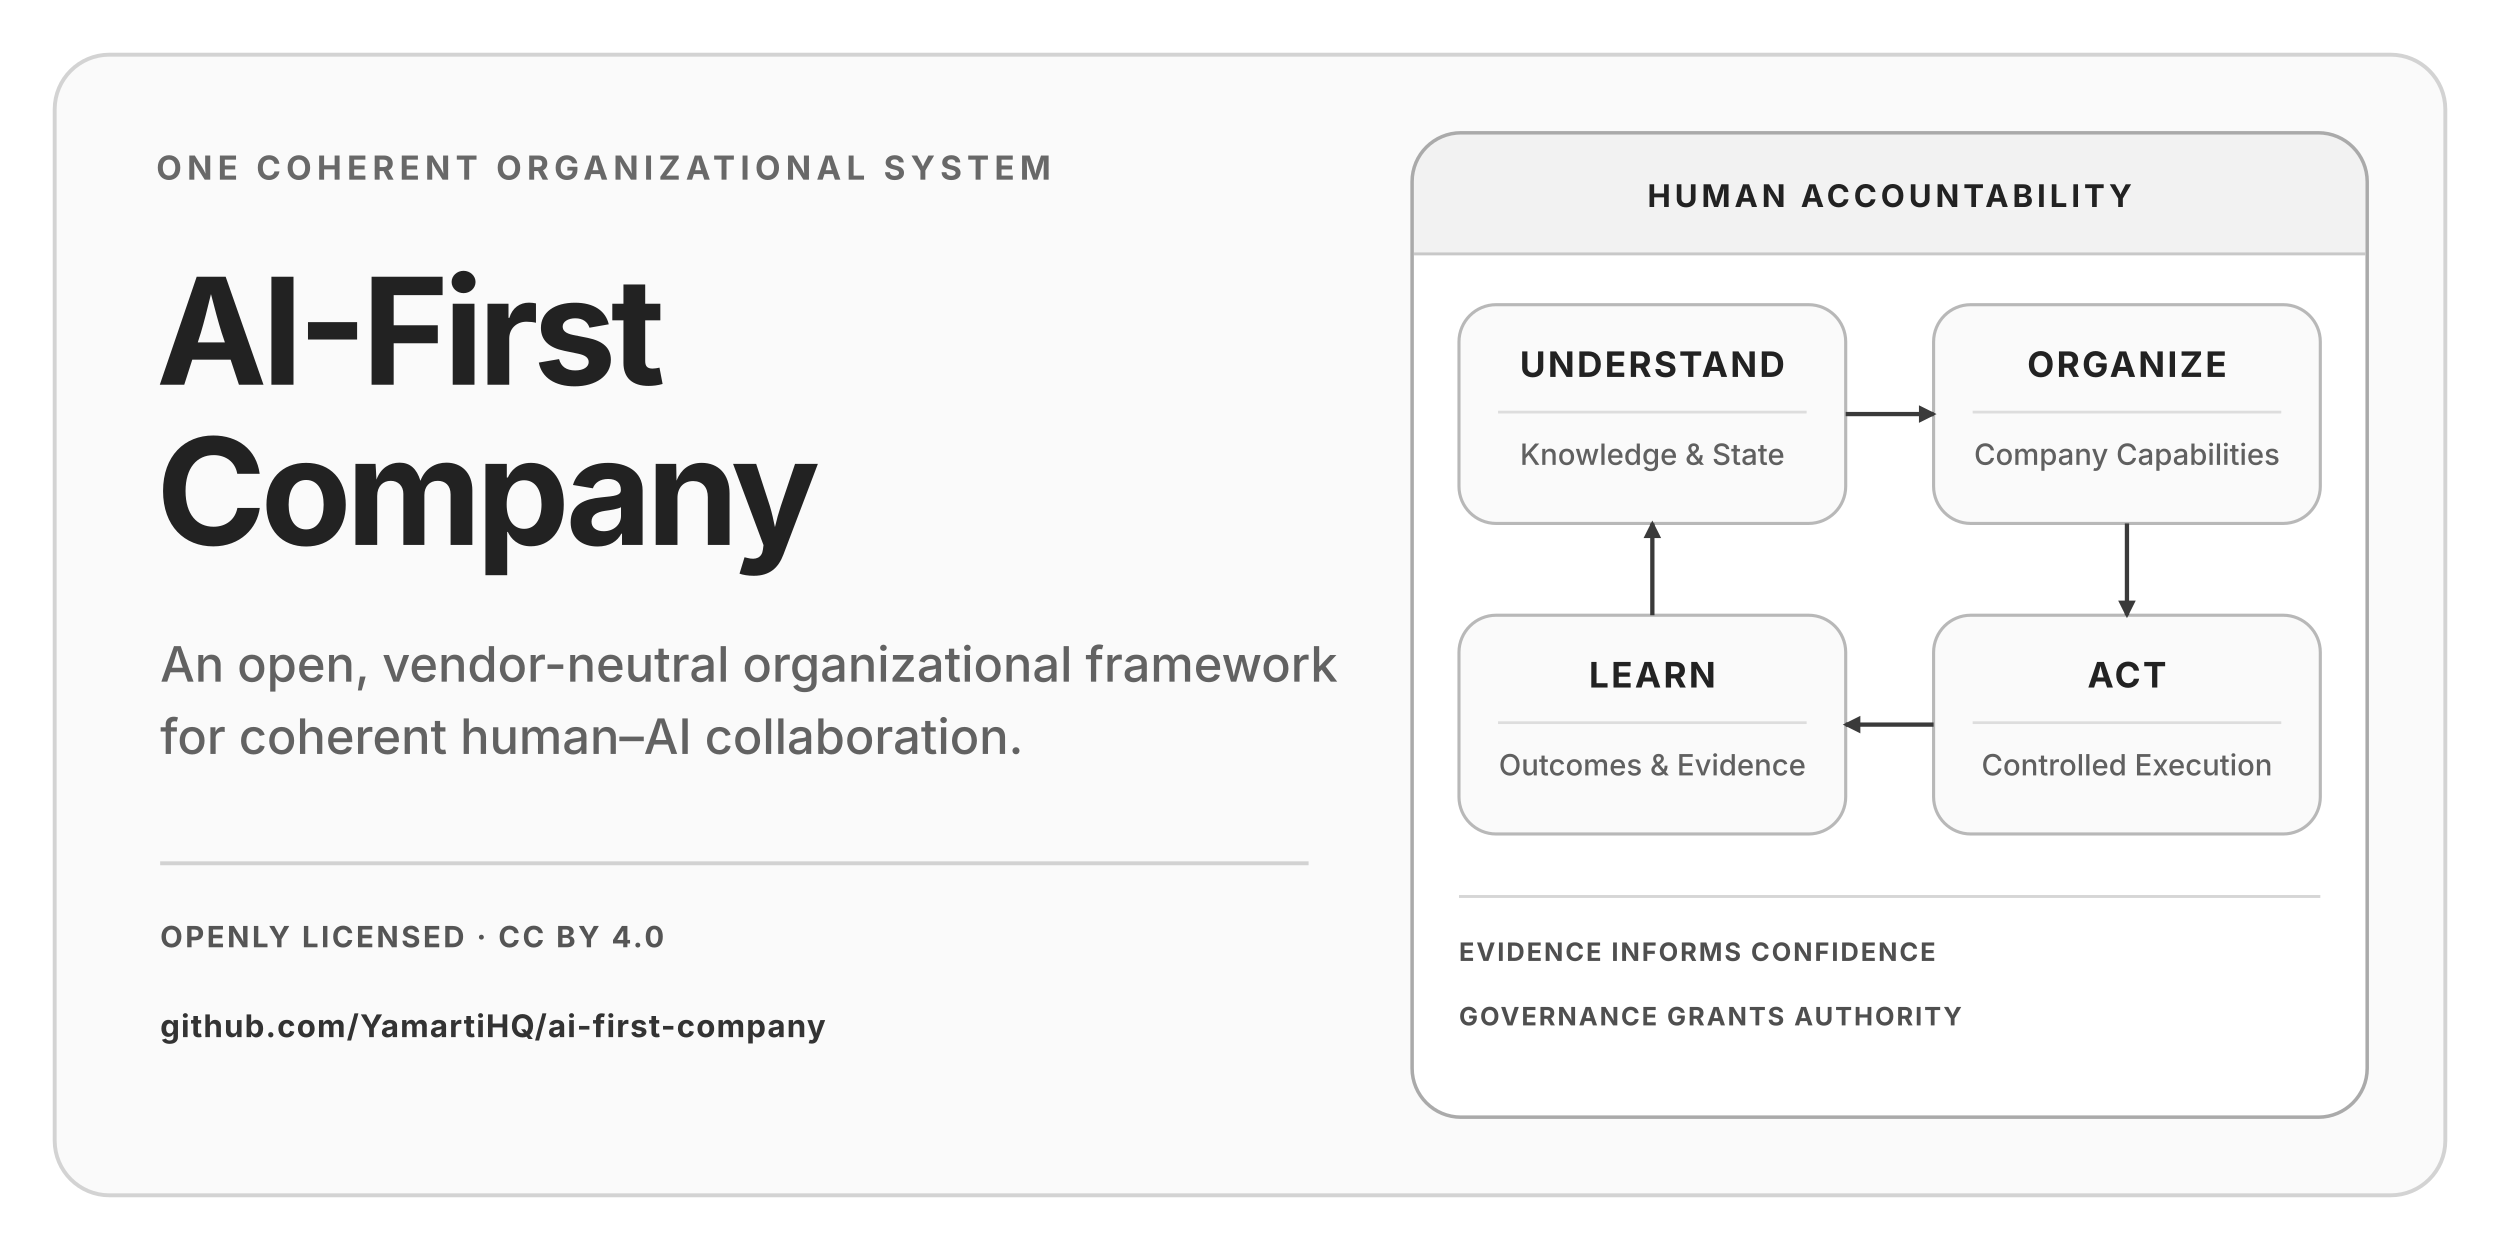
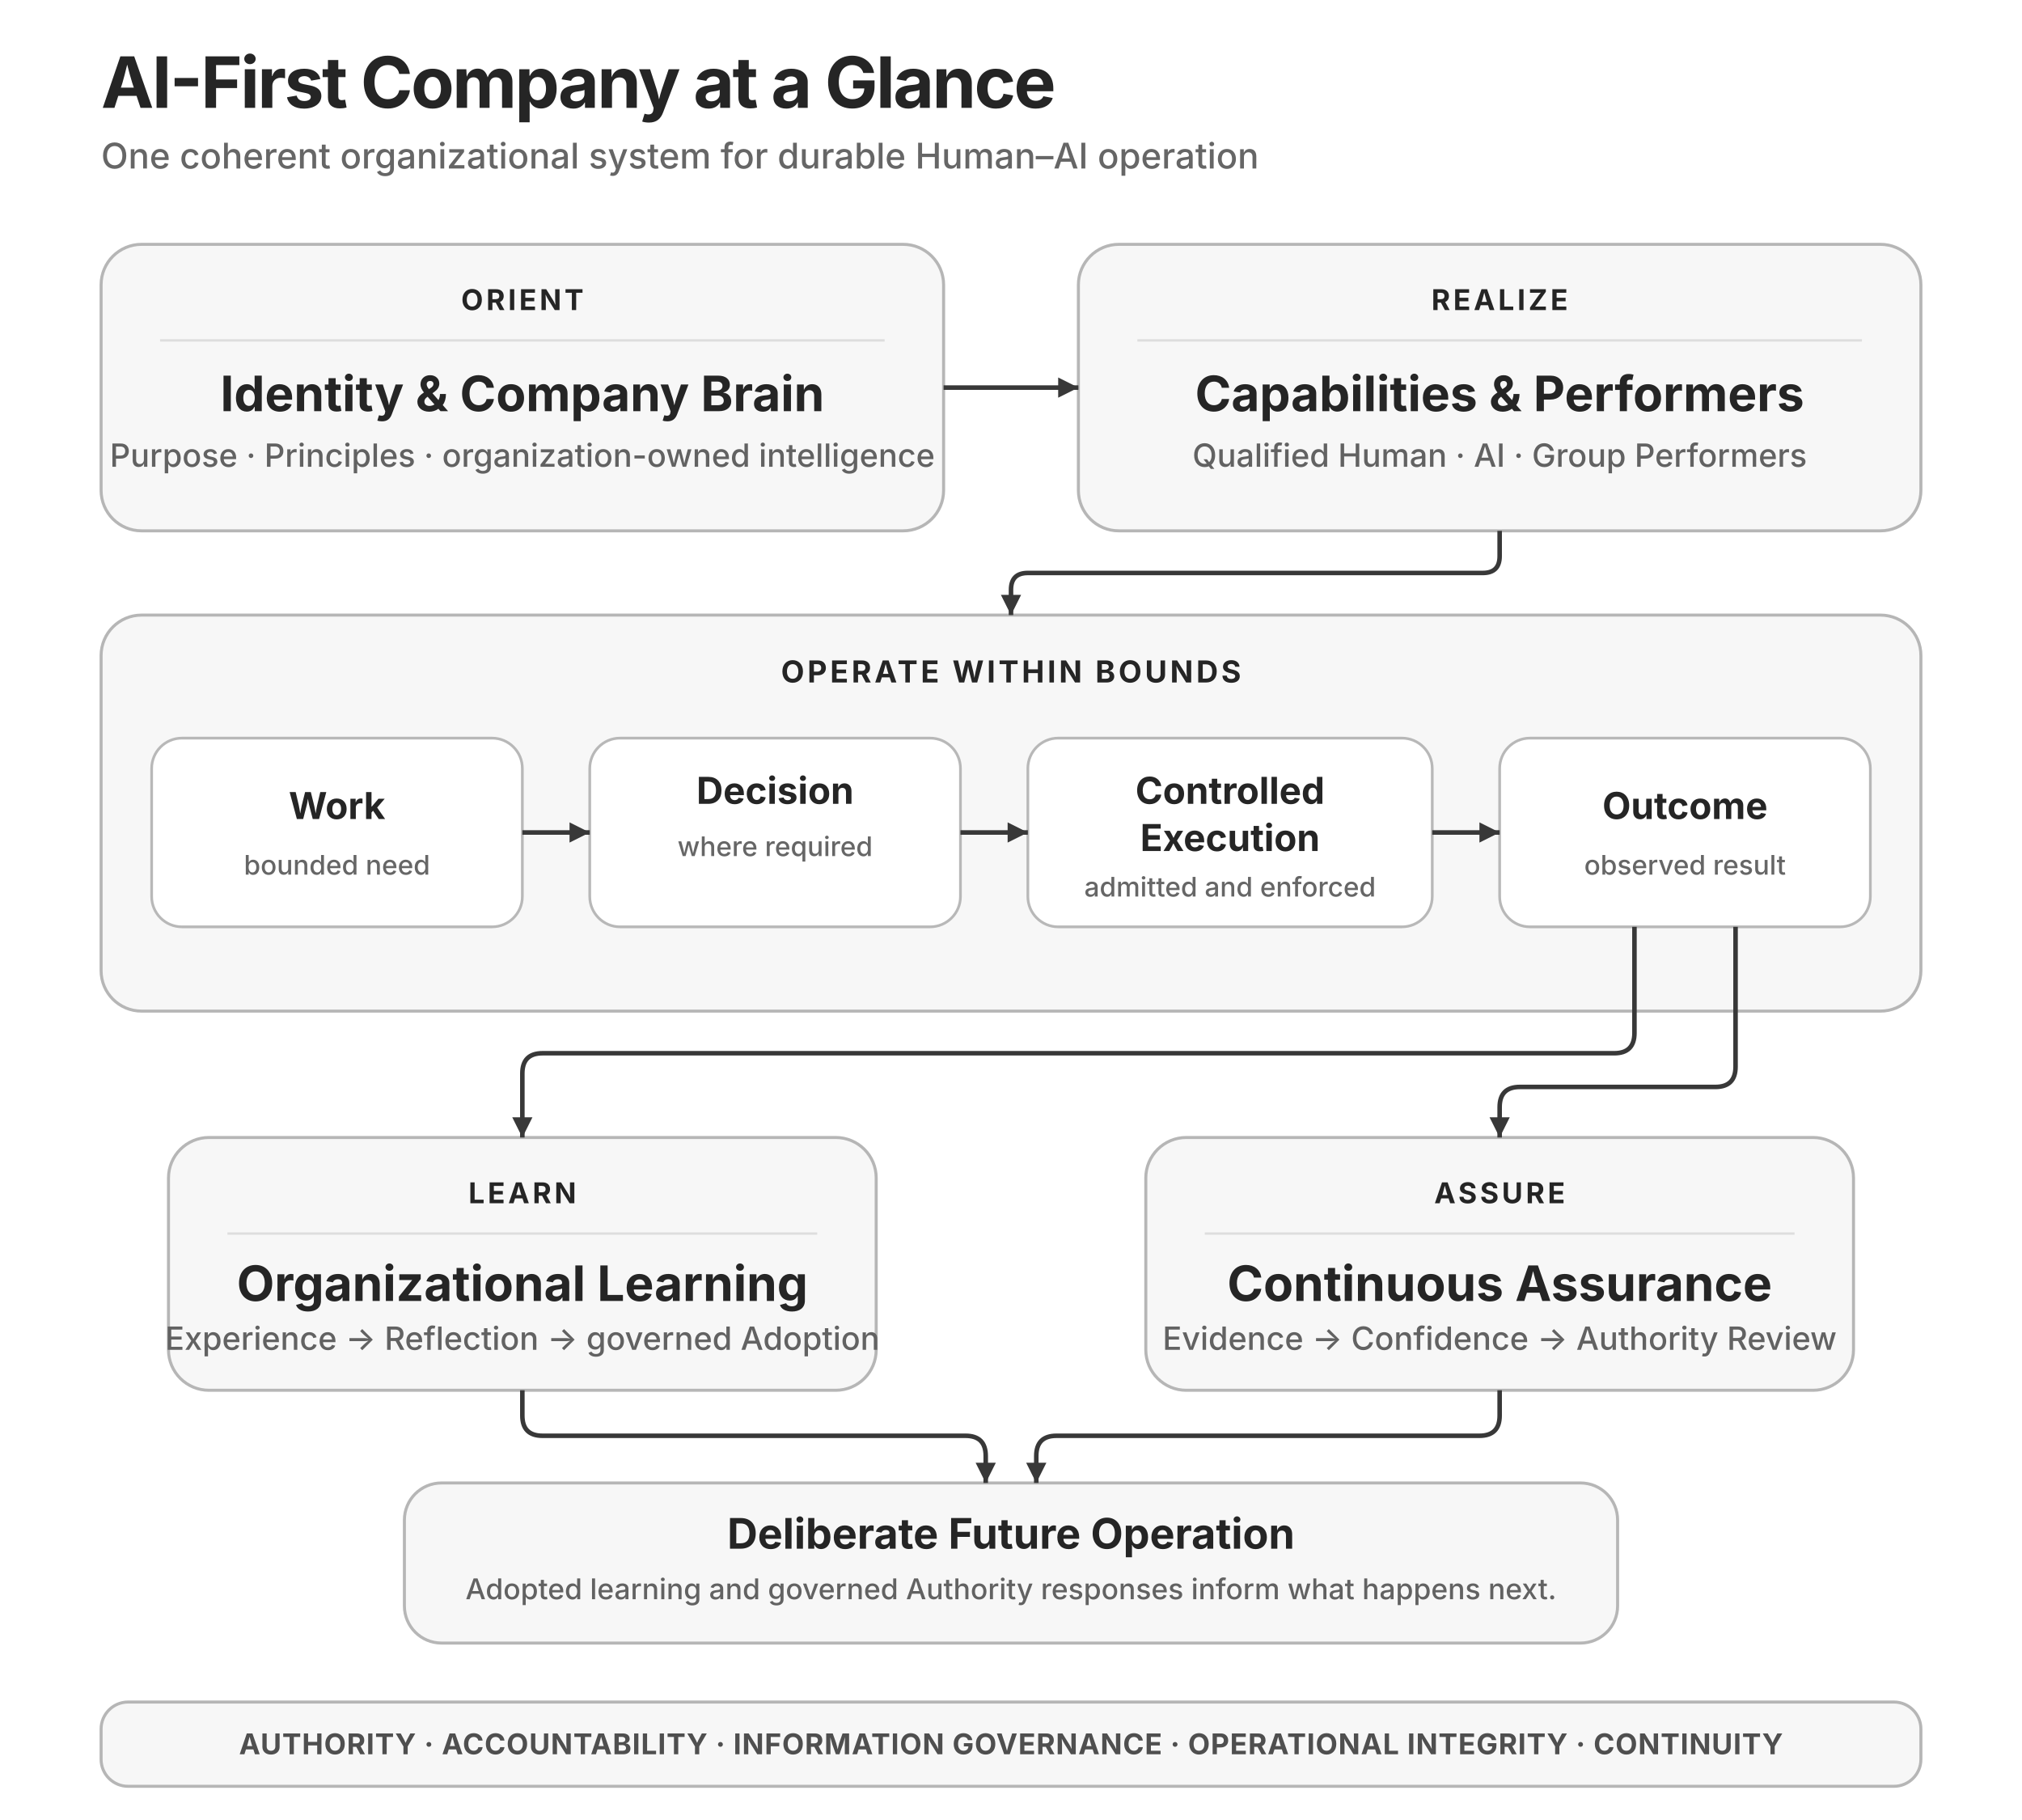
- <svg xmlns="http://www.w3.org/2000/svg" width="1280" height="640" viewBox="0 0 1280 640" role="img" aria-labelledby="title desc">
+ <svg xmlns="http://www.w3.org/2000/svg" width="1200" height="1080" viewBox="0 0 1200 1080" role="img" aria-labelledby="title desc">
  <defs>
-     <marker id="arrow" markerWidth="9" markerHeight="9" refX="7.5" refY="4.5" orient="auto" markerUnits="userSpaceOnUse">
-       <path d="M0 0 L9 4.5 L0 9 Z" fill="#3a3a3a" />
+     <marker id="arrow" markerWidth="12" markerHeight="12" refX="12" refY="6" orient="auto" markerUnits="userSpaceOnUse">
+       <path d="M0 0 L12 6 L0 12 Z" fill="#383838" />
    </marker>
    <style>
-       text {
-         font-family: Inter, -apple-system, BlinkMacSystemFont, "Segoe UI", Helvetica, Arial, sans-serif;
-         fill: #222222;
-       }
-       .eyebrow { font-size: 17px; font-weight: 700; letter-spacing: 2.7px; fill: #686868; }
-       .title { font-size: 76px; font-weight: 750; letter-spacing: -2.8px; }
-       .copy { font-size: 25px; font-weight: 450; fill: #626262; }
-       .footer { font-size: 15px; font-weight: 700; letter-spacing: 1.3px; fill: #555555; }
-       .url { font-size: 16px; font-weight: 650; letter-spacing: 0.6px; fill: #333333; }
-       .accountability { font-size: 16px; font-weight: 750; letter-spacing: 2px; text-anchor: middle; }
-       .card-title { font-size: 18px; font-weight: 750; letter-spacing: 1.2px; text-anchor: middle; }
-       .card-copy { font-size: 15px; font-weight: 480; fill: #606060; text-anchor: middle; }
-       .principle { font-size: 13px; font-weight: 750; letter-spacing: 1px; fill: #4f4f4f; }
-       .flow { fill: none; stroke: #3a3a3a; stroke-width: 2.2; marker-end: url(#arrow); }
+       text{font-family:Inter,-apple-system,BlinkMacSystemFont,"Segoe UI",Helvetica,Arial,sans-serif;fill:#252525}
+       .title{font-size:42px;font-weight:750;letter-spacing:-1.2px}
+       .subtitle{font-size:21px;font-weight:450;fill:#666666}
+       .kicker{font-size:17px;font-weight:750;letter-spacing:1.8px;text-anchor:middle}
+       .card-title{font-size:29px;font-weight:720;text-anchor:middle}
+       .card-copy{font-size:19px;font-weight:450;fill:#626262;text-anchor:middle}
+       .operation-title{font-size:18px;font-weight:750;letter-spacing:1.8px;text-anchor:middle}
+       .step-title{font-size:22px;font-weight:700;text-anchor:middle}
+       .step-copy{font-size:16px;font-weight:450;fill:#666666;text-anchor:middle}
+       .future-title{font-size:25px;font-weight:720;text-anchor:middle}
+       .future-copy{font-size:17px;font-weight:450;fill:#626262;text-anchor:middle}
+       .boundary{font-size:17px;font-weight:700;letter-spacing:.4px;text-anchor:middle;fill:#4f4f4f}
+       .region{fill:#f7f7f7;stroke:#b6b6b6;stroke-width:1.8}
+       .step{fill:#ffffff;stroke:#b8b8b8;stroke-width:1.6}
+       .divider{stroke:#dddddd;stroke-width:1.4}
+       .flow{fill:none;stroke:#383838;stroke-width:2.7;marker-end:url(#arrow)}
    </style>
  </defs>
-   <rect width="1280" height="640" fill="#ffffff" />
-   <rect x="28" y="28" width="1224" height="584" rx="28" fill="#fafafa" stroke="#d3d3d3" stroke-width="2" />
-   <g transform="translate(80 92)">
-     <text class="eyebrow" x="0" y="0">ONE COHERENT ORGANIZATIONAL SYSTEM</text>
-     <text class="title" x="0" y="105">AI-First</text>
-     <text class="title" x="0" y="187">Company</text>
-     <text class="copy" x="2" y="257">An open, vendor-neutral organizational framework</text>
-     <text class="copy" x="2" y="294">for coherent human–AI collaboration.</text>
-     <line x1="2" y1="350" x2="590" y2="350" stroke="#d2d2d2" stroke-width="2" />
-     <text class="footer" x="2" y="393">OPENLY LICENSED  ·  CC BY 4.0</text>
-     <text class="url" x="2" y="439">github.com/YamartiHQ/ai-first-company</text>
-   </g>
-   <g transform="translate(723 68)">
-     <rect x="0" y="0" width="489" height="504" rx="25" fill="#ffffff" />
-     <path d="M25 1 H464 Q488 1 488 25 V62 H1 V25 Q1 1 25 1 Z" fill="#f2f2f2" />
-     <line x1="1" y1="62" x2="488" y2="62" stroke="#c8c8c8" stroke-width="1.5" />
-     <text class="accountability" x="244.5" y="38">HUMAN ACCOUNTABILITY</text>
-     <rect x="24" y="88" width="198" height="112" rx="19" fill="#fafafa" stroke="#b8b8b8" stroke-width="1.6" />
-     <text class="card-title" x="123" y="125">UNDERSTAND</text>
-     <line x1="44" y1="143" x2="202" y2="143" stroke="#dddddd" stroke-width="1.4" />
-     <text class="card-copy" x="123" y="170">Knowledge &amp; State</text>
-     <rect x="267" y="88" width="198" height="112" rx="19" fill="#fafafa" stroke="#b8b8b8" stroke-width="1.6" />
-     <text class="card-title" x="366" y="125">ORGANIZE</text>
-     <line x1="287" y1="143" x2="445" y2="143" stroke="#dddddd" stroke-width="1.4" />
-     <text class="card-copy" x="366" y="170">Company Capabilities</text>
-     <rect x="267" y="247" width="198" height="112" rx="19" fill="#fafafa" stroke="#b8b8b8" stroke-width="1.6" />
-     <text class="card-title" x="366" y="284">ACT</text>
-     <line x1="287" y1="302" x2="445" y2="302" stroke="#dddddd" stroke-width="1.4" />
-     <text class="card-copy" x="366" y="329">Controlled Execution</text>
-     <rect x="24" y="247" width="198" height="112" rx="19" fill="#fafafa" stroke="#b8b8b8" stroke-width="1.6" />
-     <text class="card-title" x="123" y="284">LEARN</text>
-     <line x1="44" y1="302" x2="202" y2="302" stroke="#dddddd" stroke-width="1.4" />
-     <text class="card-copy" x="123" y="329">Outcomes &amp; Evidence</text>
-     <path class="flow" d="M222 144 H267" />
-     <path class="flow" d="M366 200 V247" />
-     <path class="flow" d="M267 303 H222" />
-     <path class="flow" d="M123 247 V200" />
-     <line x1="24" y1="391" x2="465" y2="391" stroke="#d6d6d6" stroke-width="1.5" />
-     <text class="principle" x="24" y="424">EVIDENCE INFORMS CONFIDENCE</text>
-     <text class="principle" x="24" y="457">GOVERNANCE GRANTS AUTHORITY</text>
-     <rect x="0" y="0" width="489" height="504" rx="25" fill="none" stroke="#aaaaaa" stroke-width="1.8" />
-   </g>
+   <rect width="1200" height="1080" fill="#ffffff" />
+   <text class="title" x="60" y="64">AI-First Company at a Glance</text>
+   <text class="subtitle" x="60" y="100">One coherent organizational system for durable Human–AI operation</text>
+   <rect class="region" x="60" y="145" width="500" height="170" rx="24" />
+   <text class="kicker" x="310" y="184">ORIENT</text>
+   <line class="divider" x1="95" y1="202" x2="525" y2="202" />
+   <text class="card-title" x="310" y="244">Identity &amp; Company Brain</text>
+   <text class="card-copy" x="310" y="277">Purpose · Principles · organization-owned intelligence</text>
+   <rect class="region" x="640" y="145" width="500" height="170" rx="24" />
+   <text class="kicker" x="890" y="184">REALIZE</text>
+   <line class="divider" x1="675" y1="202" x2="1105" y2="202" />
+   <text class="card-title" x="890" y="244">Capabilities &amp; Performers</text>
+   <text class="card-copy" x="890" y="277">Qualified Human · AI · Group Performers</text>
+   <path class="flow" d="M560 230 H640" />
+   <rect class="region" x="60" y="365" width="1080" height="235" rx="24" />
+   <text class="operation-title" x="600" y="405">OPERATE WITHIN BOUNDS</text>
+   <rect class="step" x="90" y="438" width="220" height="112" rx="18" />
+   <text class="step-title" x="200" y="486">Work</text>
+   <text class="step-copy" x="200" y="519">bounded need</text>
+   <rect class="step" x="350" y="438" width="220" height="112" rx="18" />
+   <text class="step-title" x="460" y="477">Decision</text>
+   <text class="step-copy" x="460" y="508">where required</text>
+   <rect class="step" x="610" y="438" width="240" height="112" rx="18" />
+   <text class="step-title" x="730" y="477">Controlled</text>
+   <text class="step-title" x="730" y="505">Execution</text>
+   <text class="step-copy" x="730" y="532">admitted and enforced</text>
+   <rect class="step" x="890" y="438" width="220" height="112" rx="18" />
+   <text class="step-title" x="1000" y="486">Outcome</text>
+   <text class="step-copy" x="1000" y="519">observed result</text>
+   <path class="flow" d="M310 494 H350" />
+   <path class="flow" d="M570 494 H610" />
+   <path class="flow" d="M850 494 H890" />
+   <path class="flow" d="M890 315 V330 Q890 340 880 340 H610 Q600 340 600 350 V365" />
+   <rect class="region" x="100" y="675" width="420" height="150" rx="24" />
+   <text class="kicker" x="310" y="714">LEARN</text>
+   <line class="divider" x1="135" y1="732" x2="485" y2="732" />
+   <text class="card-title" x="310" y="772">Organizational Learning</text>
+   <text class="card-copy" x="310" y="801">Experience → Reflection → governed Adoption</text>
+   <rect class="region" x="680" y="675" width="420" height="150" rx="24" />
+   <text class="kicker" x="890" y="714">ASSURE</text>
+   <line class="divider" x1="715" y1="732" x2="1065" y2="732" />
+   <text class="card-title" x="890" y="772">Continuous Assurance</text>
+   <text class="card-copy" x="890" y="801">Evidence → Confidence → Authority Review</text>
+   <path class="flow" d="M970 550 V613 Q970 625 958 625 H322 Q310 625 310 637 V675" />
+   <path class="flow" d="M1030 550 V633 Q1030 645 1018 645 H902 Q890 645 890 657 V675" />
+   <rect class="region" x="240" y="880" width="720" height="95" rx="22" />
+   <text class="future-title" x="600" y="919">Deliberate Future Operation</text>
+   <text class="future-copy" x="600" y="949">Adopted learning and governed Authority responses inform what happens next.</text>
+   <path class="flow" d="M310 825 V840 Q310 852 322 852 H573 Q585 852 585 864 V880" />
+   <path class="flow" d="M890 825 V840 Q890 852 878 852 H627 Q615 852 615 864 V880" />
+   <rect x="60" y="1010" width="1080" height="50" rx="16" fill="#f7f7f7" stroke="#b6b6b6" stroke-width="1.8" />
+   <text class="boundary" x="600" y="1041">AUTHORITY · ACCOUNTABILITY · INFORMATION GOVERNANCE · OPERATIONAL INTEGRITY · CONTINUITY</text>
</svg>
